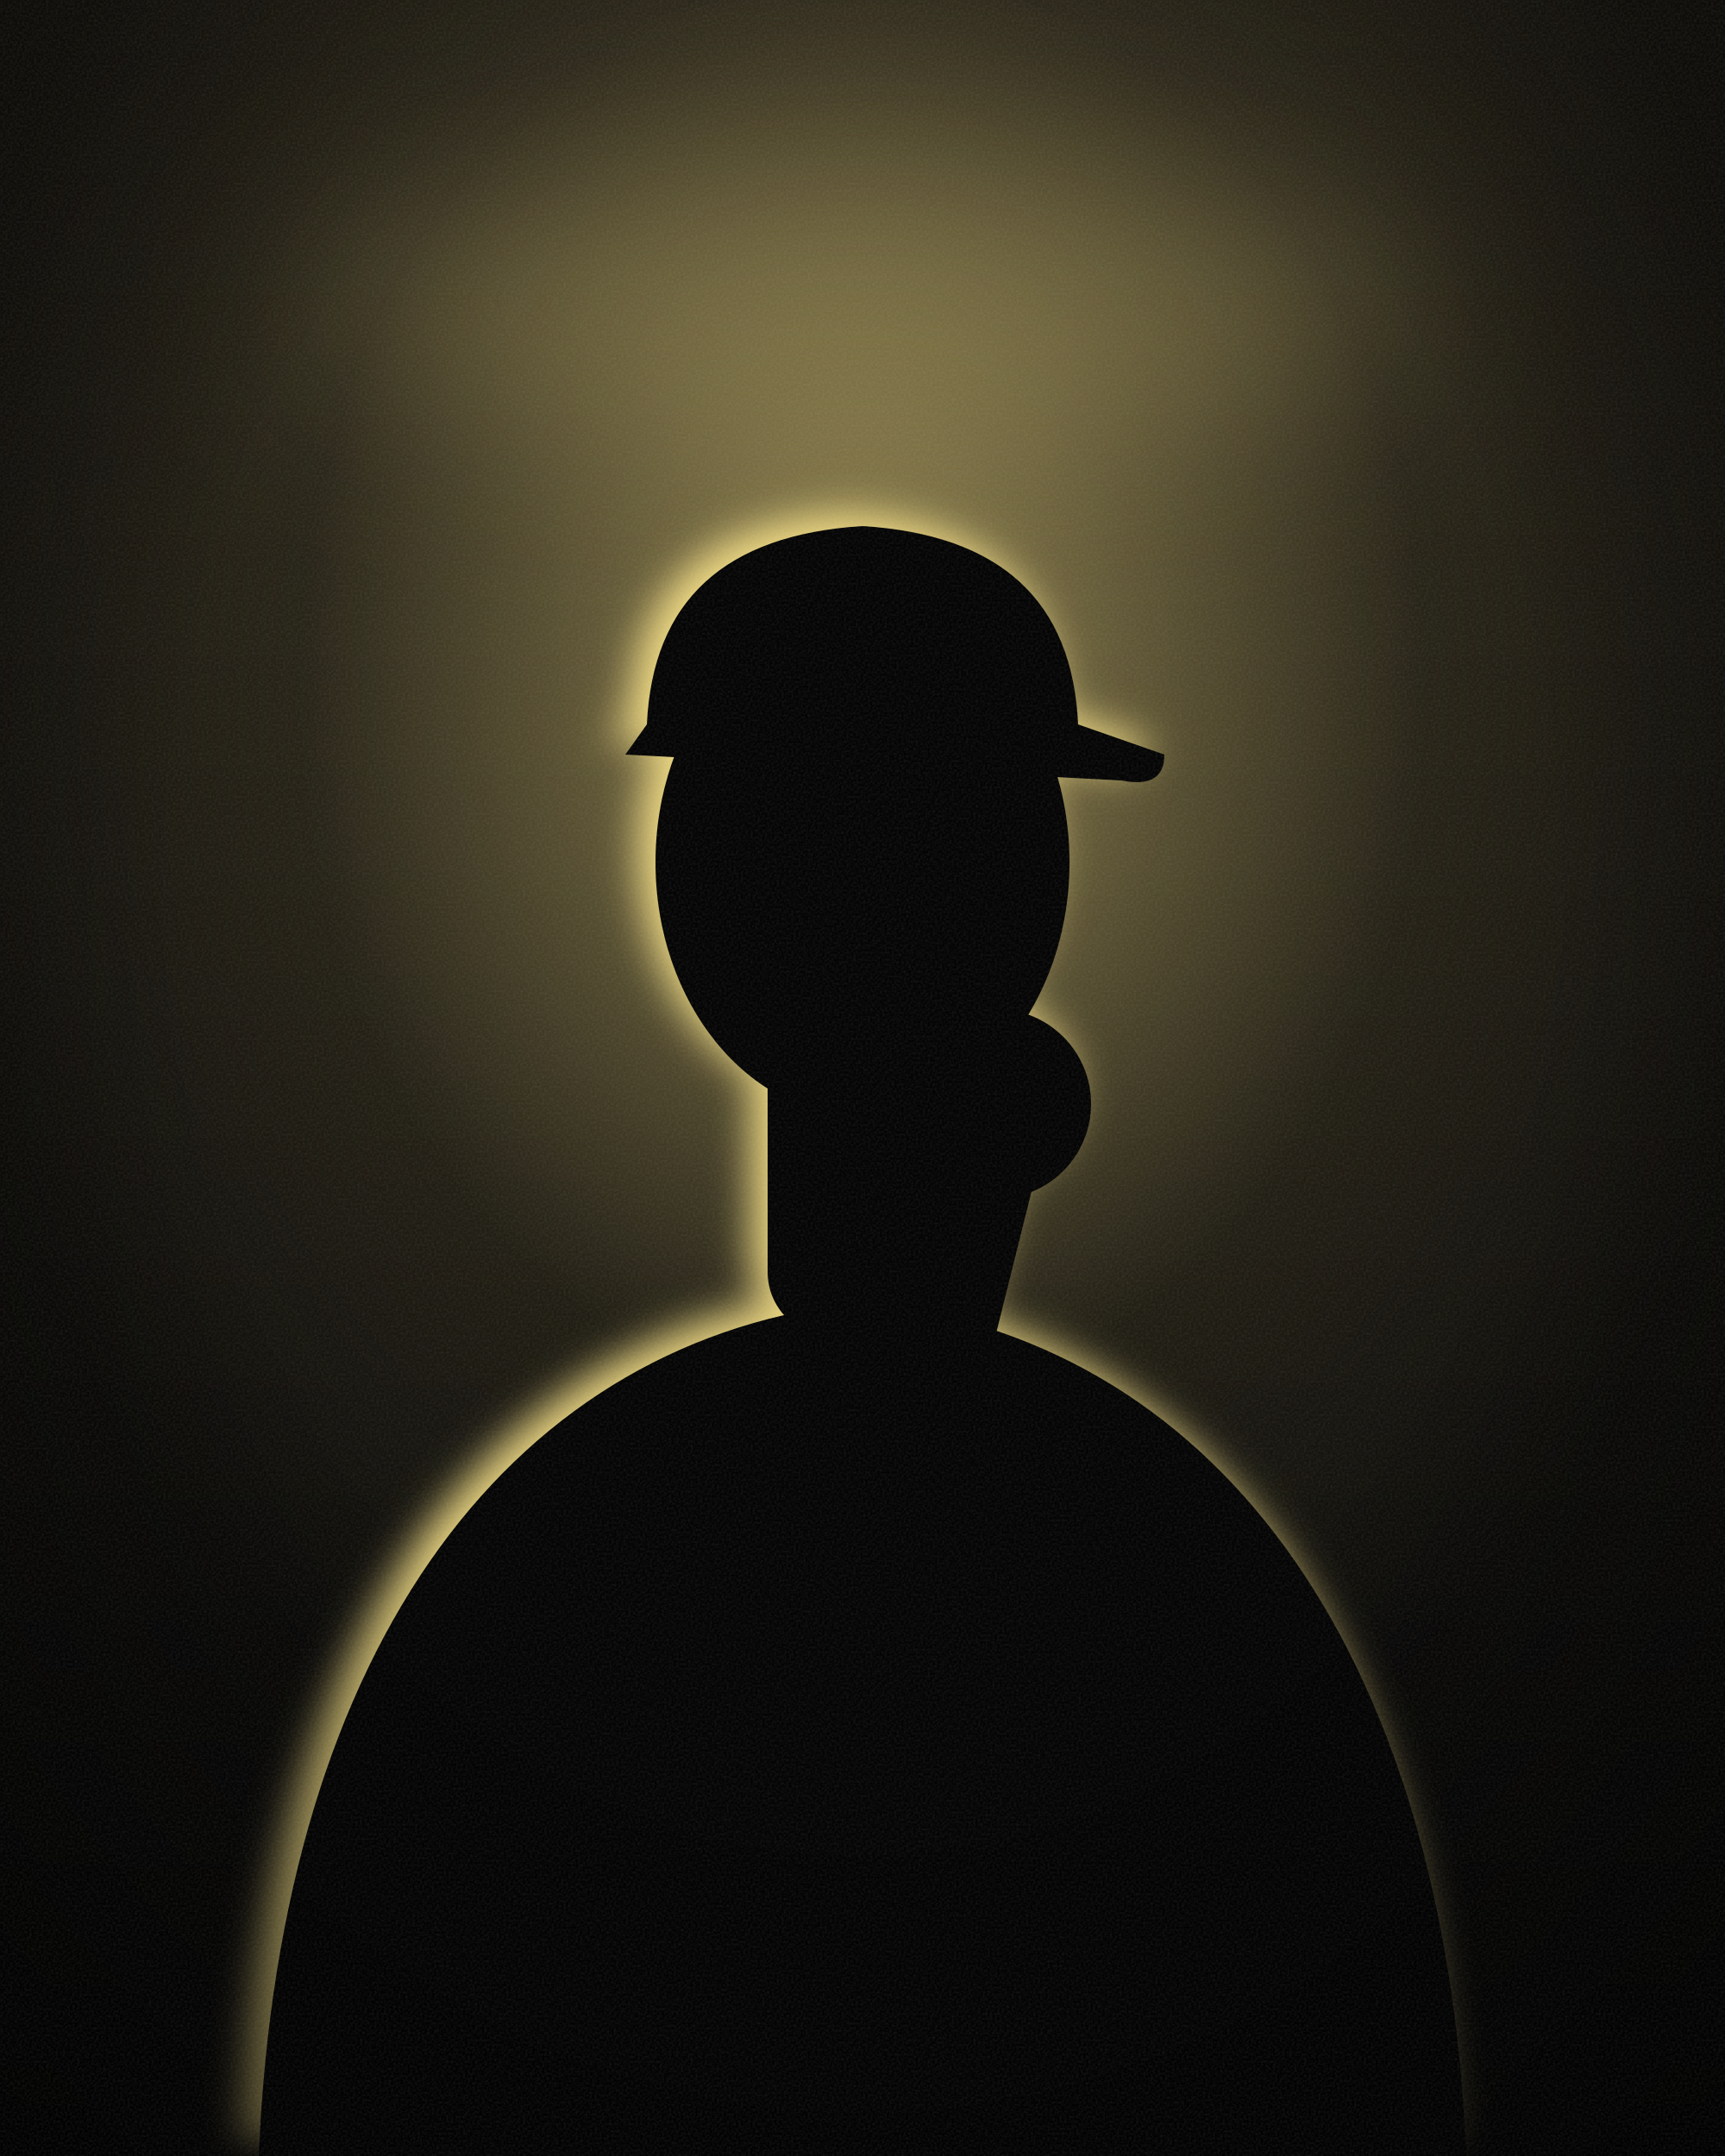
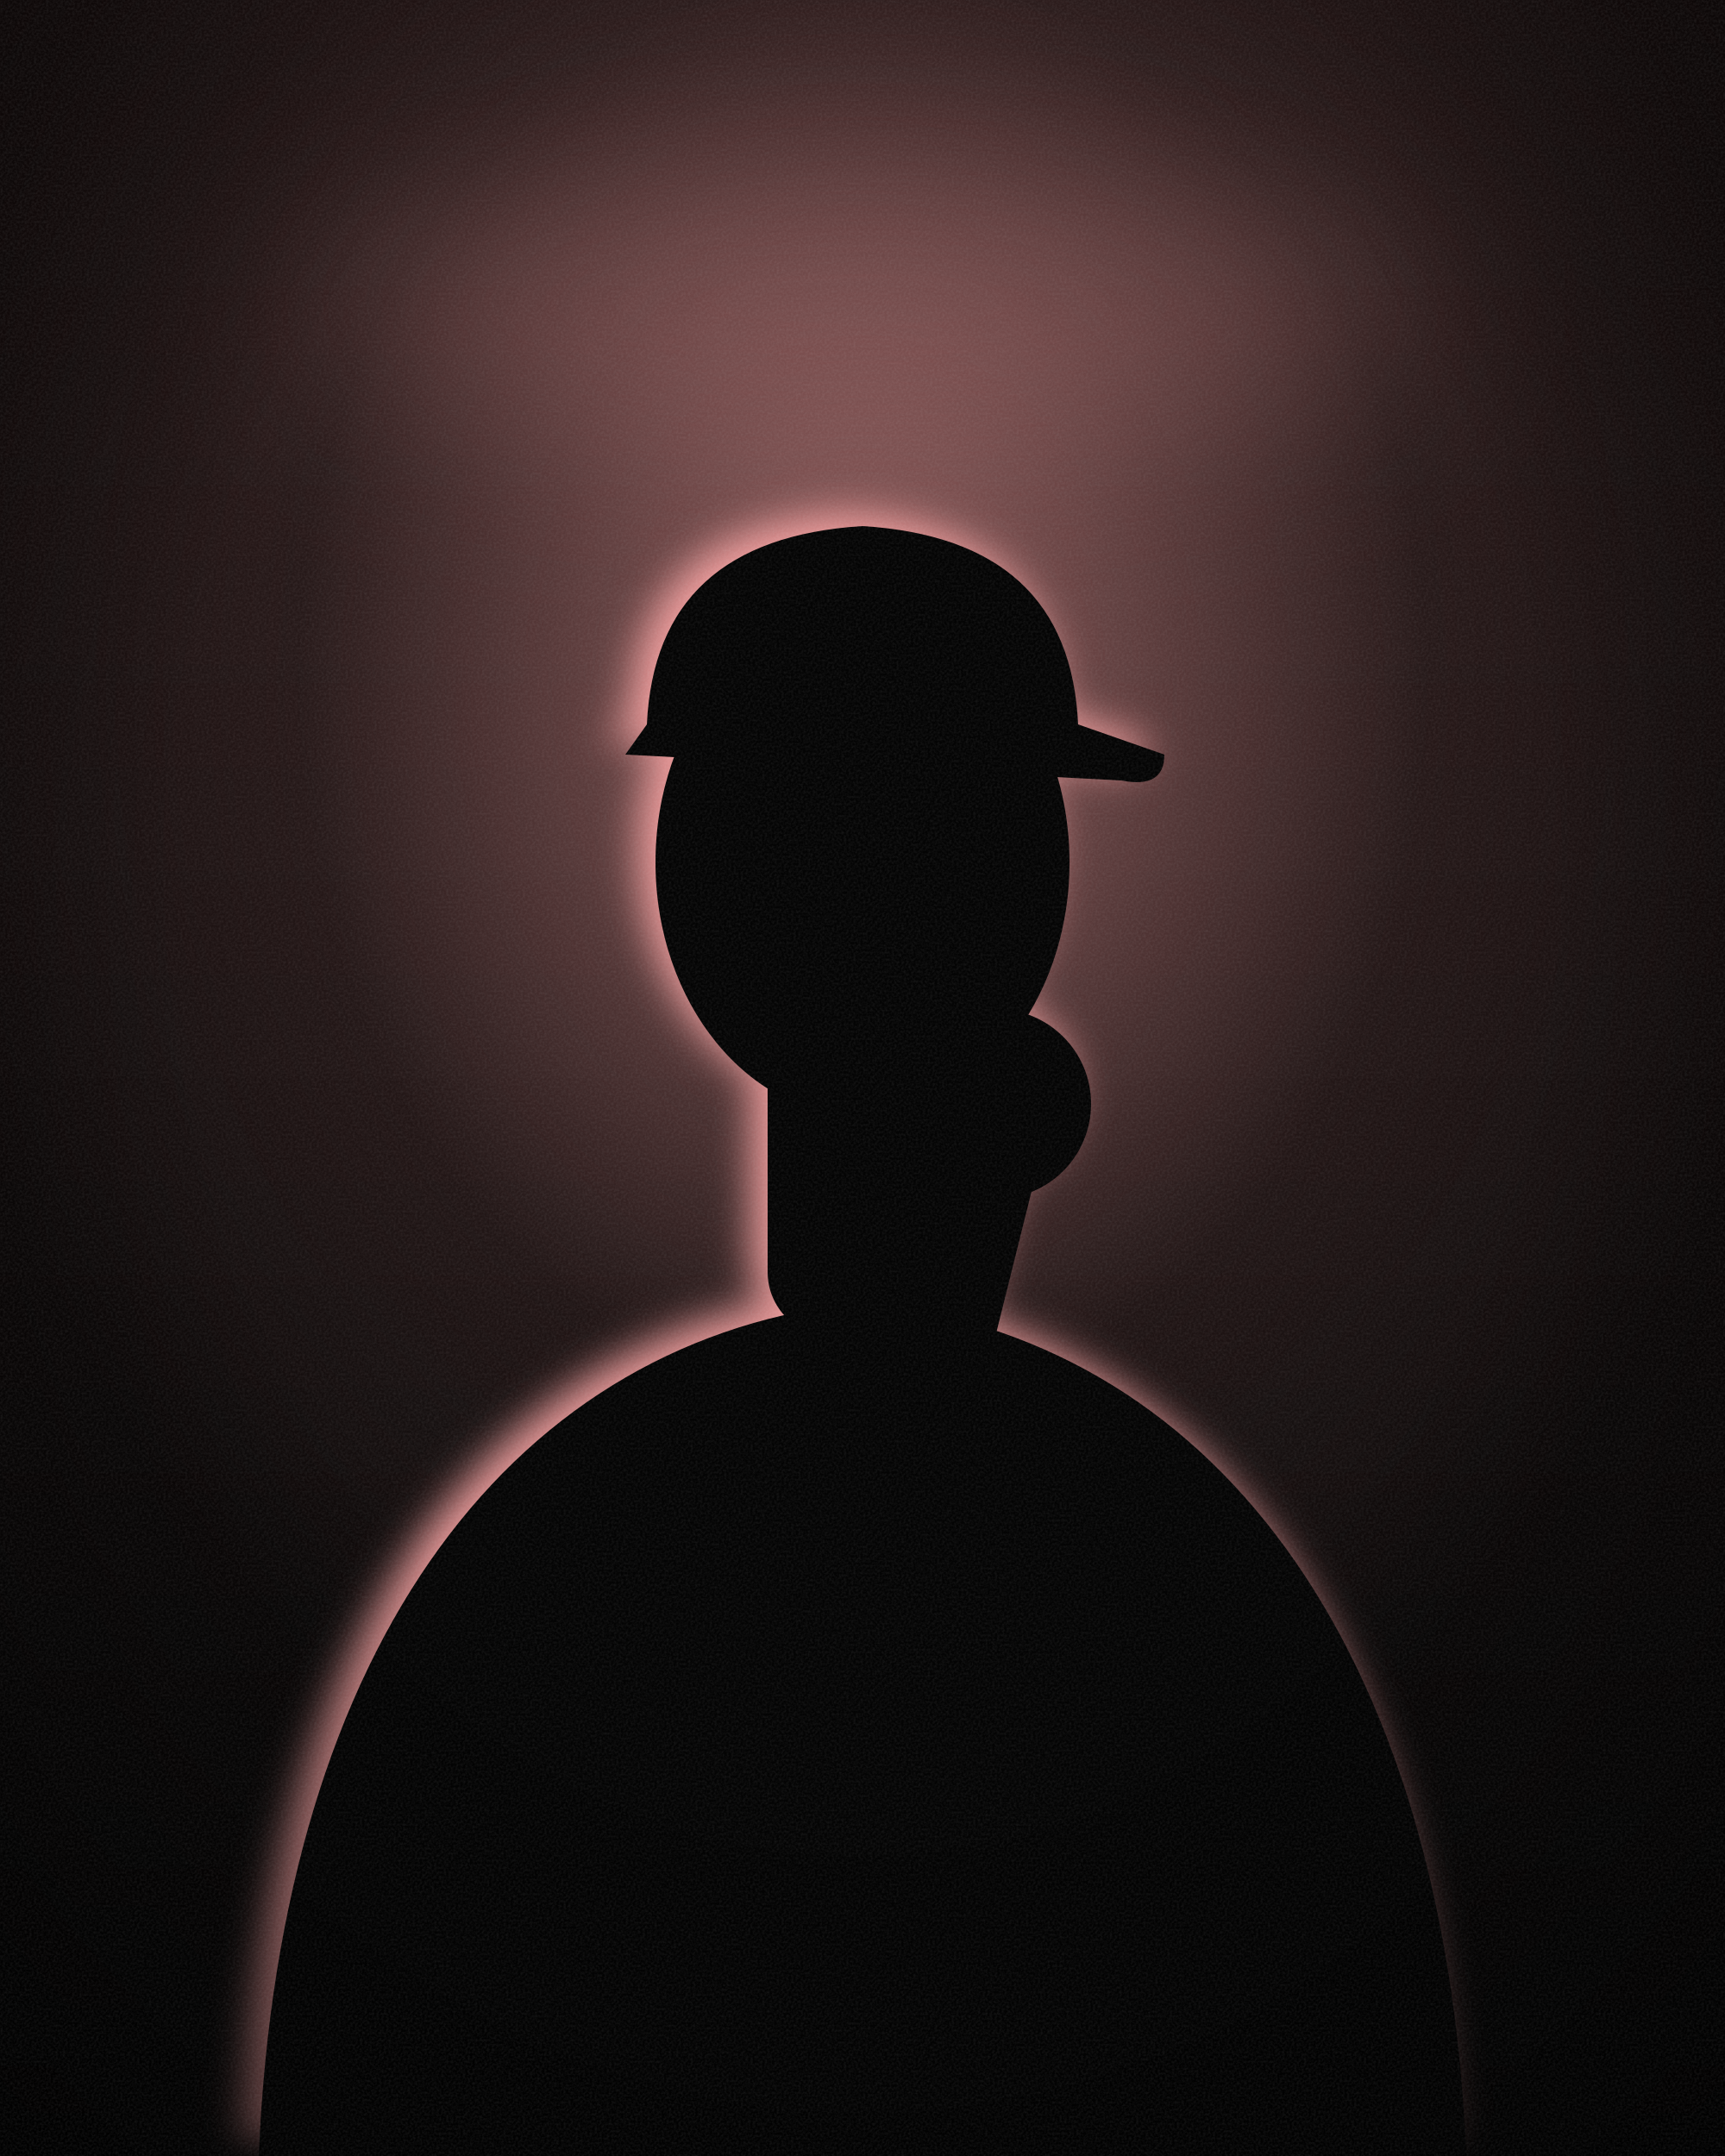
<svg xmlns="http://www.w3.org/2000/svg" viewBox="0 0 800 1000" width="800" height="1000" preserveAspectRatio="xMidYMid slice">
  <defs>
    <linearGradient id="bg" x1="0" y1="0" x2="0" y2="1">
-       <stop offset="0" stop-color="#1a1710" />
+       <stop offset="0" stop-color="#1a1010" />
      <stop offset="1" stop-color="#050505" />
    </linearGradient>
    <radialGradient id="spot" cx="0.5" cy="0.32" r="0.55">
-       <stop offset="0" stop-color="#fde68a" stop-opacity="0.55" />
-       <stop offset="0.6" stop-color="#fde68a" stop-opacity="0.08" />
-       <stop offset="1" stop-color="#fde68a" stop-opacity="0" />
+       <stop offset="0" stop-color="#fca5a5" stop-opacity="0.55" />
+       <stop offset="0.6" stop-color="#fca5a5" stop-opacity="0.08" />
+       <stop offset="1" stop-color="#fca5a5" stop-opacity="0" />
    </radialGradient>
    <radialGradient id="vignette" cx="0.5" cy="0.4" r="0.8">
      <stop offset="0.5" stop-color="#000" stop-opacity="0" />
      <stop offset="1" stop-color="#000" stop-opacity="0.85" />
    </radialGradient>
    <filter id="rim" x="-20%" y="-20%" width="140%" height="140%">
      <feGaussianBlur stdDeviation="9" />
    </filter>
    <filter id="haze" x="-50%" y="-50%" width="200%" height="200%">
      <feGaussianBlur stdDeviation="40" />
    </filter>
    <filter id="grain" x="0" y="0" width="100%" height="100%">
      <feTurbulence type="fractalNoise" baseFrequency="0.9" numOctaves="2" stitchTiles="stitch" />
      <feColorMatrix type="matrix" values="0 0 0 0 1  0 0 0 0 1  0 0 0 0 1  0.12 0 0 0 -0.04" />
    </filter>
  </defs>
  <rect width="800" height="1000" fill="url(#bg)" />
  <rect width="800" height="1000" fill="url(#spot)" />
-   <ellipse cx="400" cy="140" rx="260" ry="70" fill="#fde68a" opacity="0.18" filter="url(#haze)" />
+   <ellipse cx="400" cy="140" rx="260" ry="70" fill="#fca5a5" opacity="0.18" filter="url(#haze)" />
  <g opacity="0.9" filter="url(#rim)" transform="translate(-8 -6)">
-     <path d="M120 1000 C130 760 240 620 400 604 C560 620 670 760 680 1000 Z" fill="#fde68a" />
-     <rect x="356" y="470" width="88" height="150" rx="30" fill="#fde68a" />
-     <ellipse cx="400" cy="400" rx="96" ry="118" fill="#fde68a" />
-     <path d="M300 336 Q304 250 400 244 Q496 250 500 336 L540 350 Q540 366 520 362 L290 350 Z" fill="#fde68a" />
-     <rect x="452" y="520" width="34" height="250" rx="14" transform="rotate(14 469 520)" fill="#fde68a" />
-     <circle cx="462" cy="512" r="44" fill="#fde68a" />
+     <path d="M120 1000 C130 760 240 620 400 604 C560 620 670 760 680 1000 Z" fill="#fca5a5" />
+     <rect x="356" y="470" width="88" height="150" rx="30" fill="#fca5a5" />
+     <ellipse cx="400" cy="400" rx="96" ry="118" fill="#fca5a5" />
+     <path d="M300 336 Q304 250 400 244 Q496 250 500 336 L540 350 Q540 366 520 362 L290 350 Z" fill="#fca5a5" />
+     <rect x="452" y="520" width="34" height="250" rx="14" transform="rotate(14 469 520)" fill="#fca5a5" />
+     <circle cx="462" cy="512" r="44" fill="#fca5a5" />
  </g>
  <g>
    <path d="M120 1000 C130 760 240 620 400 604 C560 620 670 760 680 1000 Z" fill="#040404" />
    <rect x="356" y="470" width="88" height="150" rx="30" fill="#040404" />
    <ellipse cx="400" cy="400" rx="96" ry="118" fill="#040404" />
    <path d="M300 336 Q304 250 400 244 Q496 250 500 336 L540 350 Q540 366 520 362 L290 350 Z" fill="#040404" />
    <rect x="452" y="520" width="34" height="250" rx="14" transform="rotate(14 469 520)" fill="#040404" />
    <circle cx="462" cy="512" r="44" fill="#040404" />
  </g>
  <rect width="800" height="1000" fill="url(#vignette)" />
  <rect width="800" height="1000" filter="url(#grain)" />
</svg>
